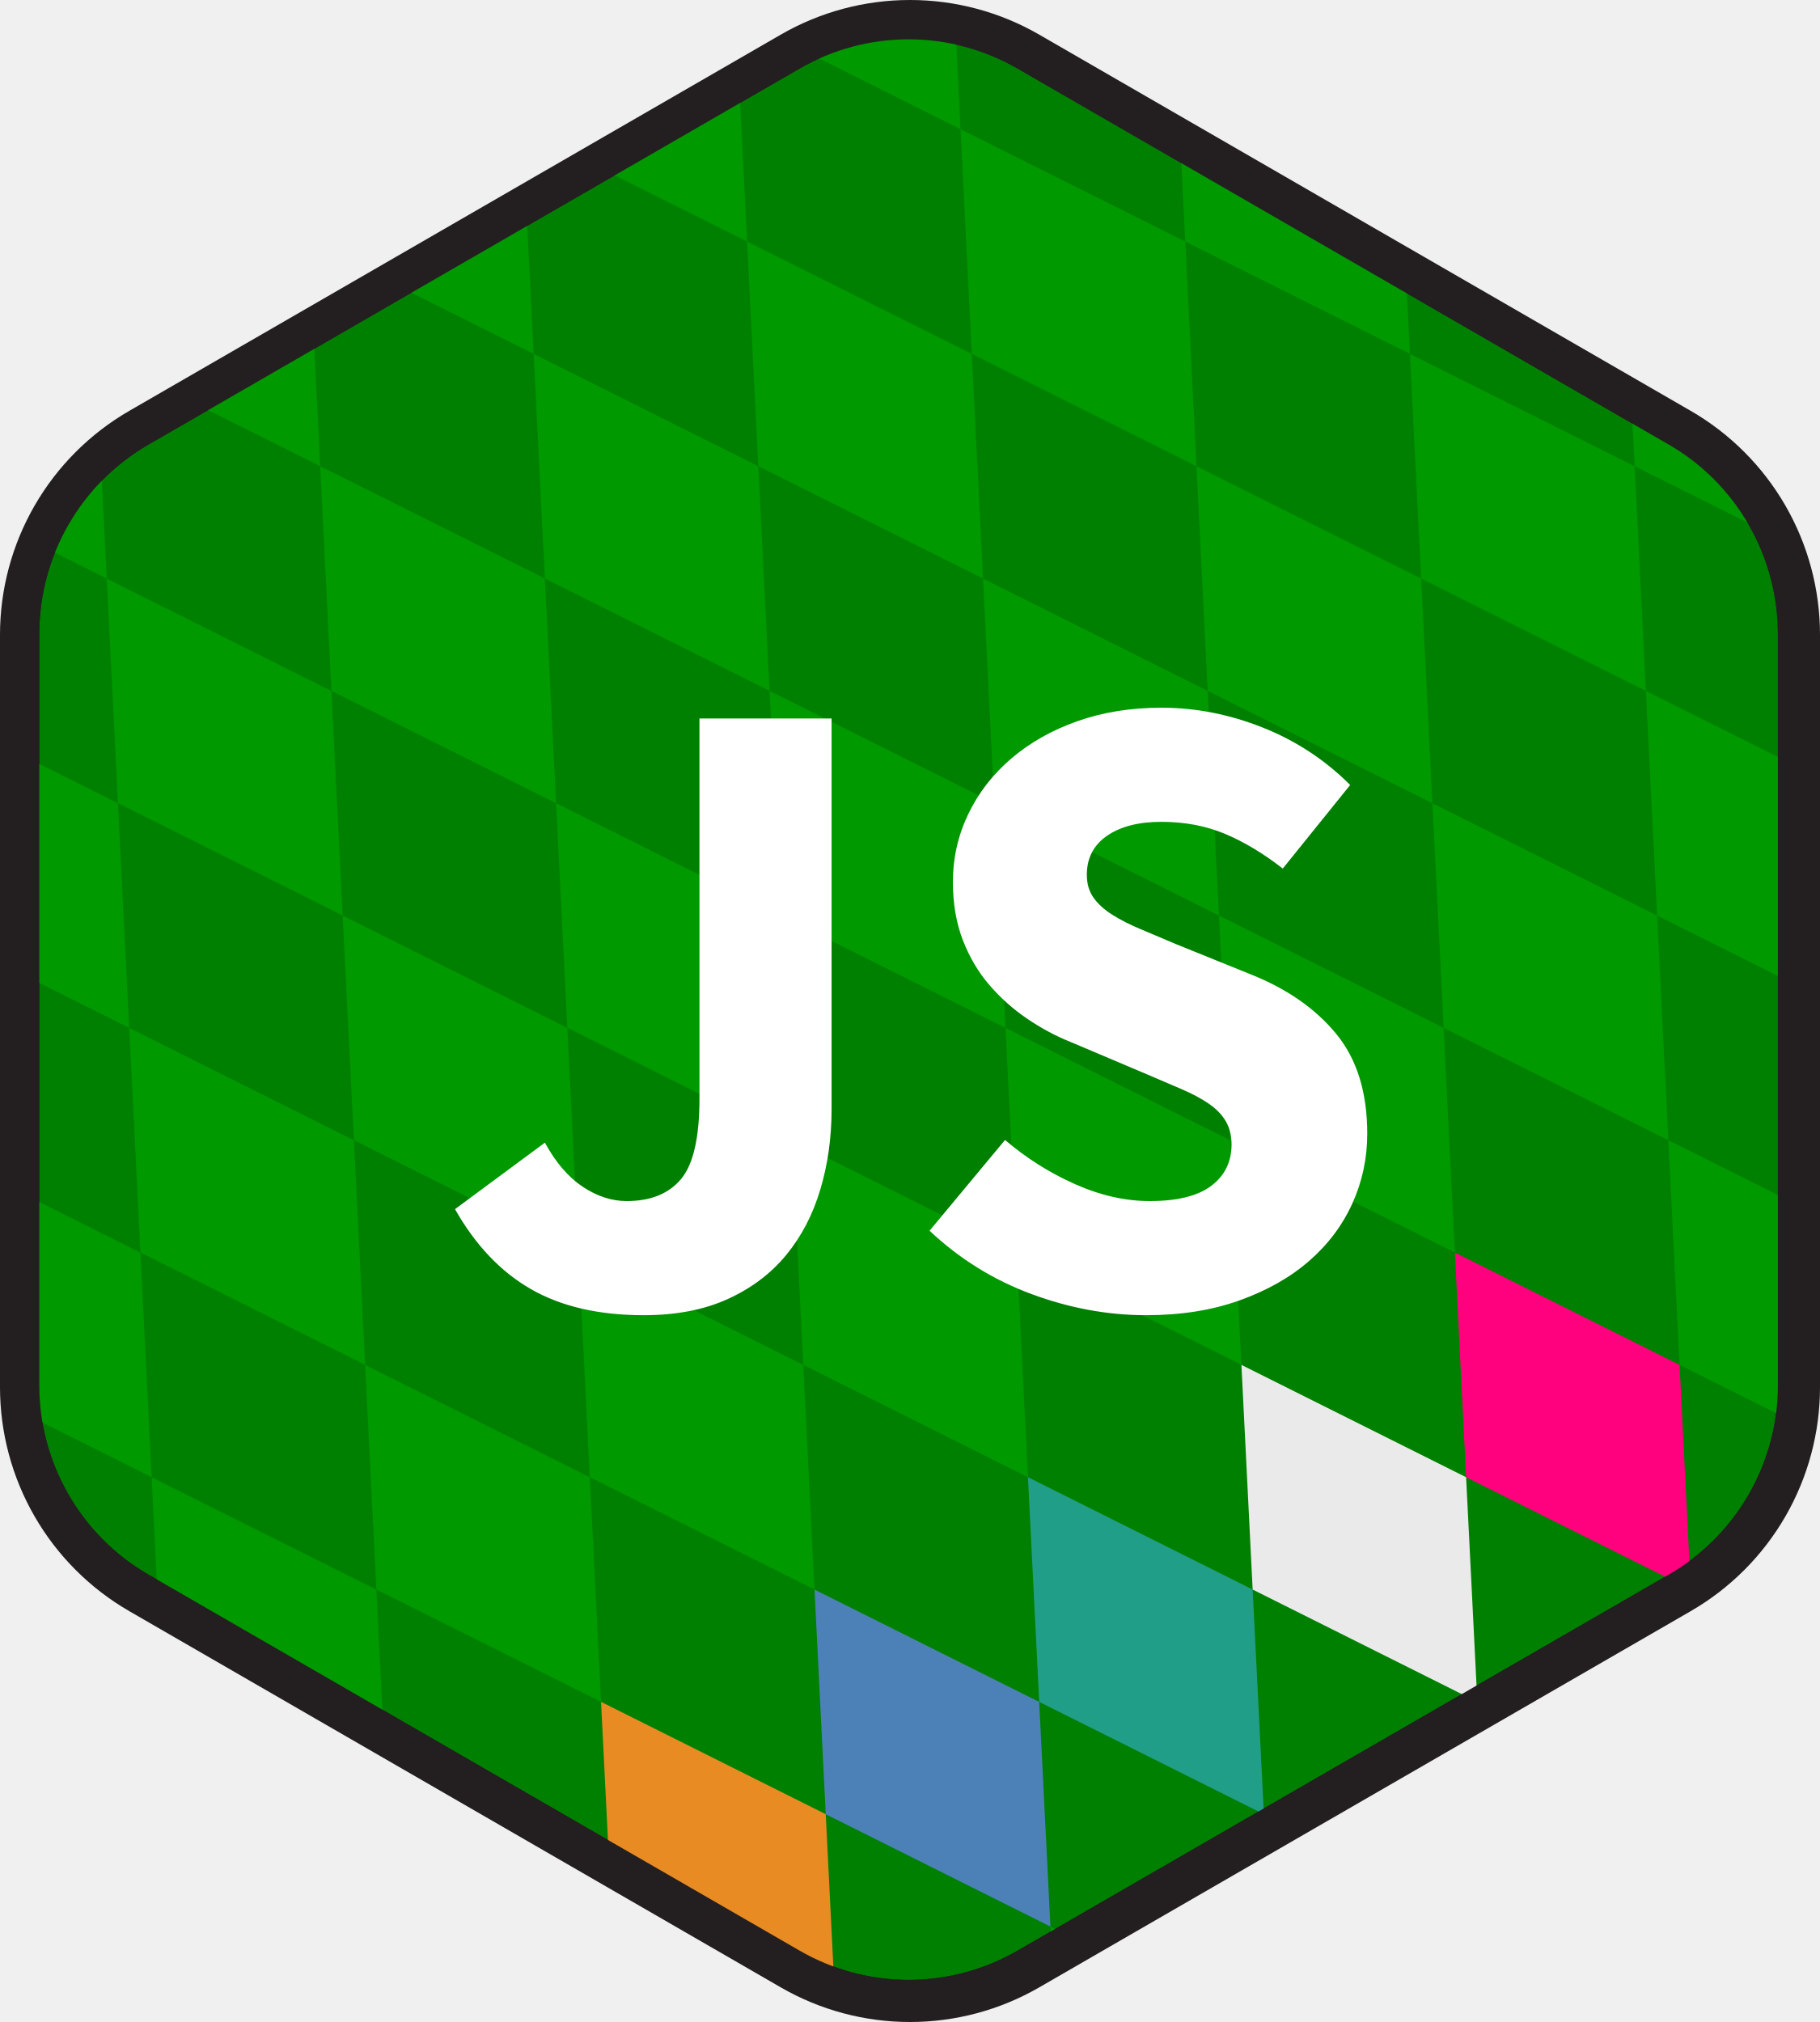
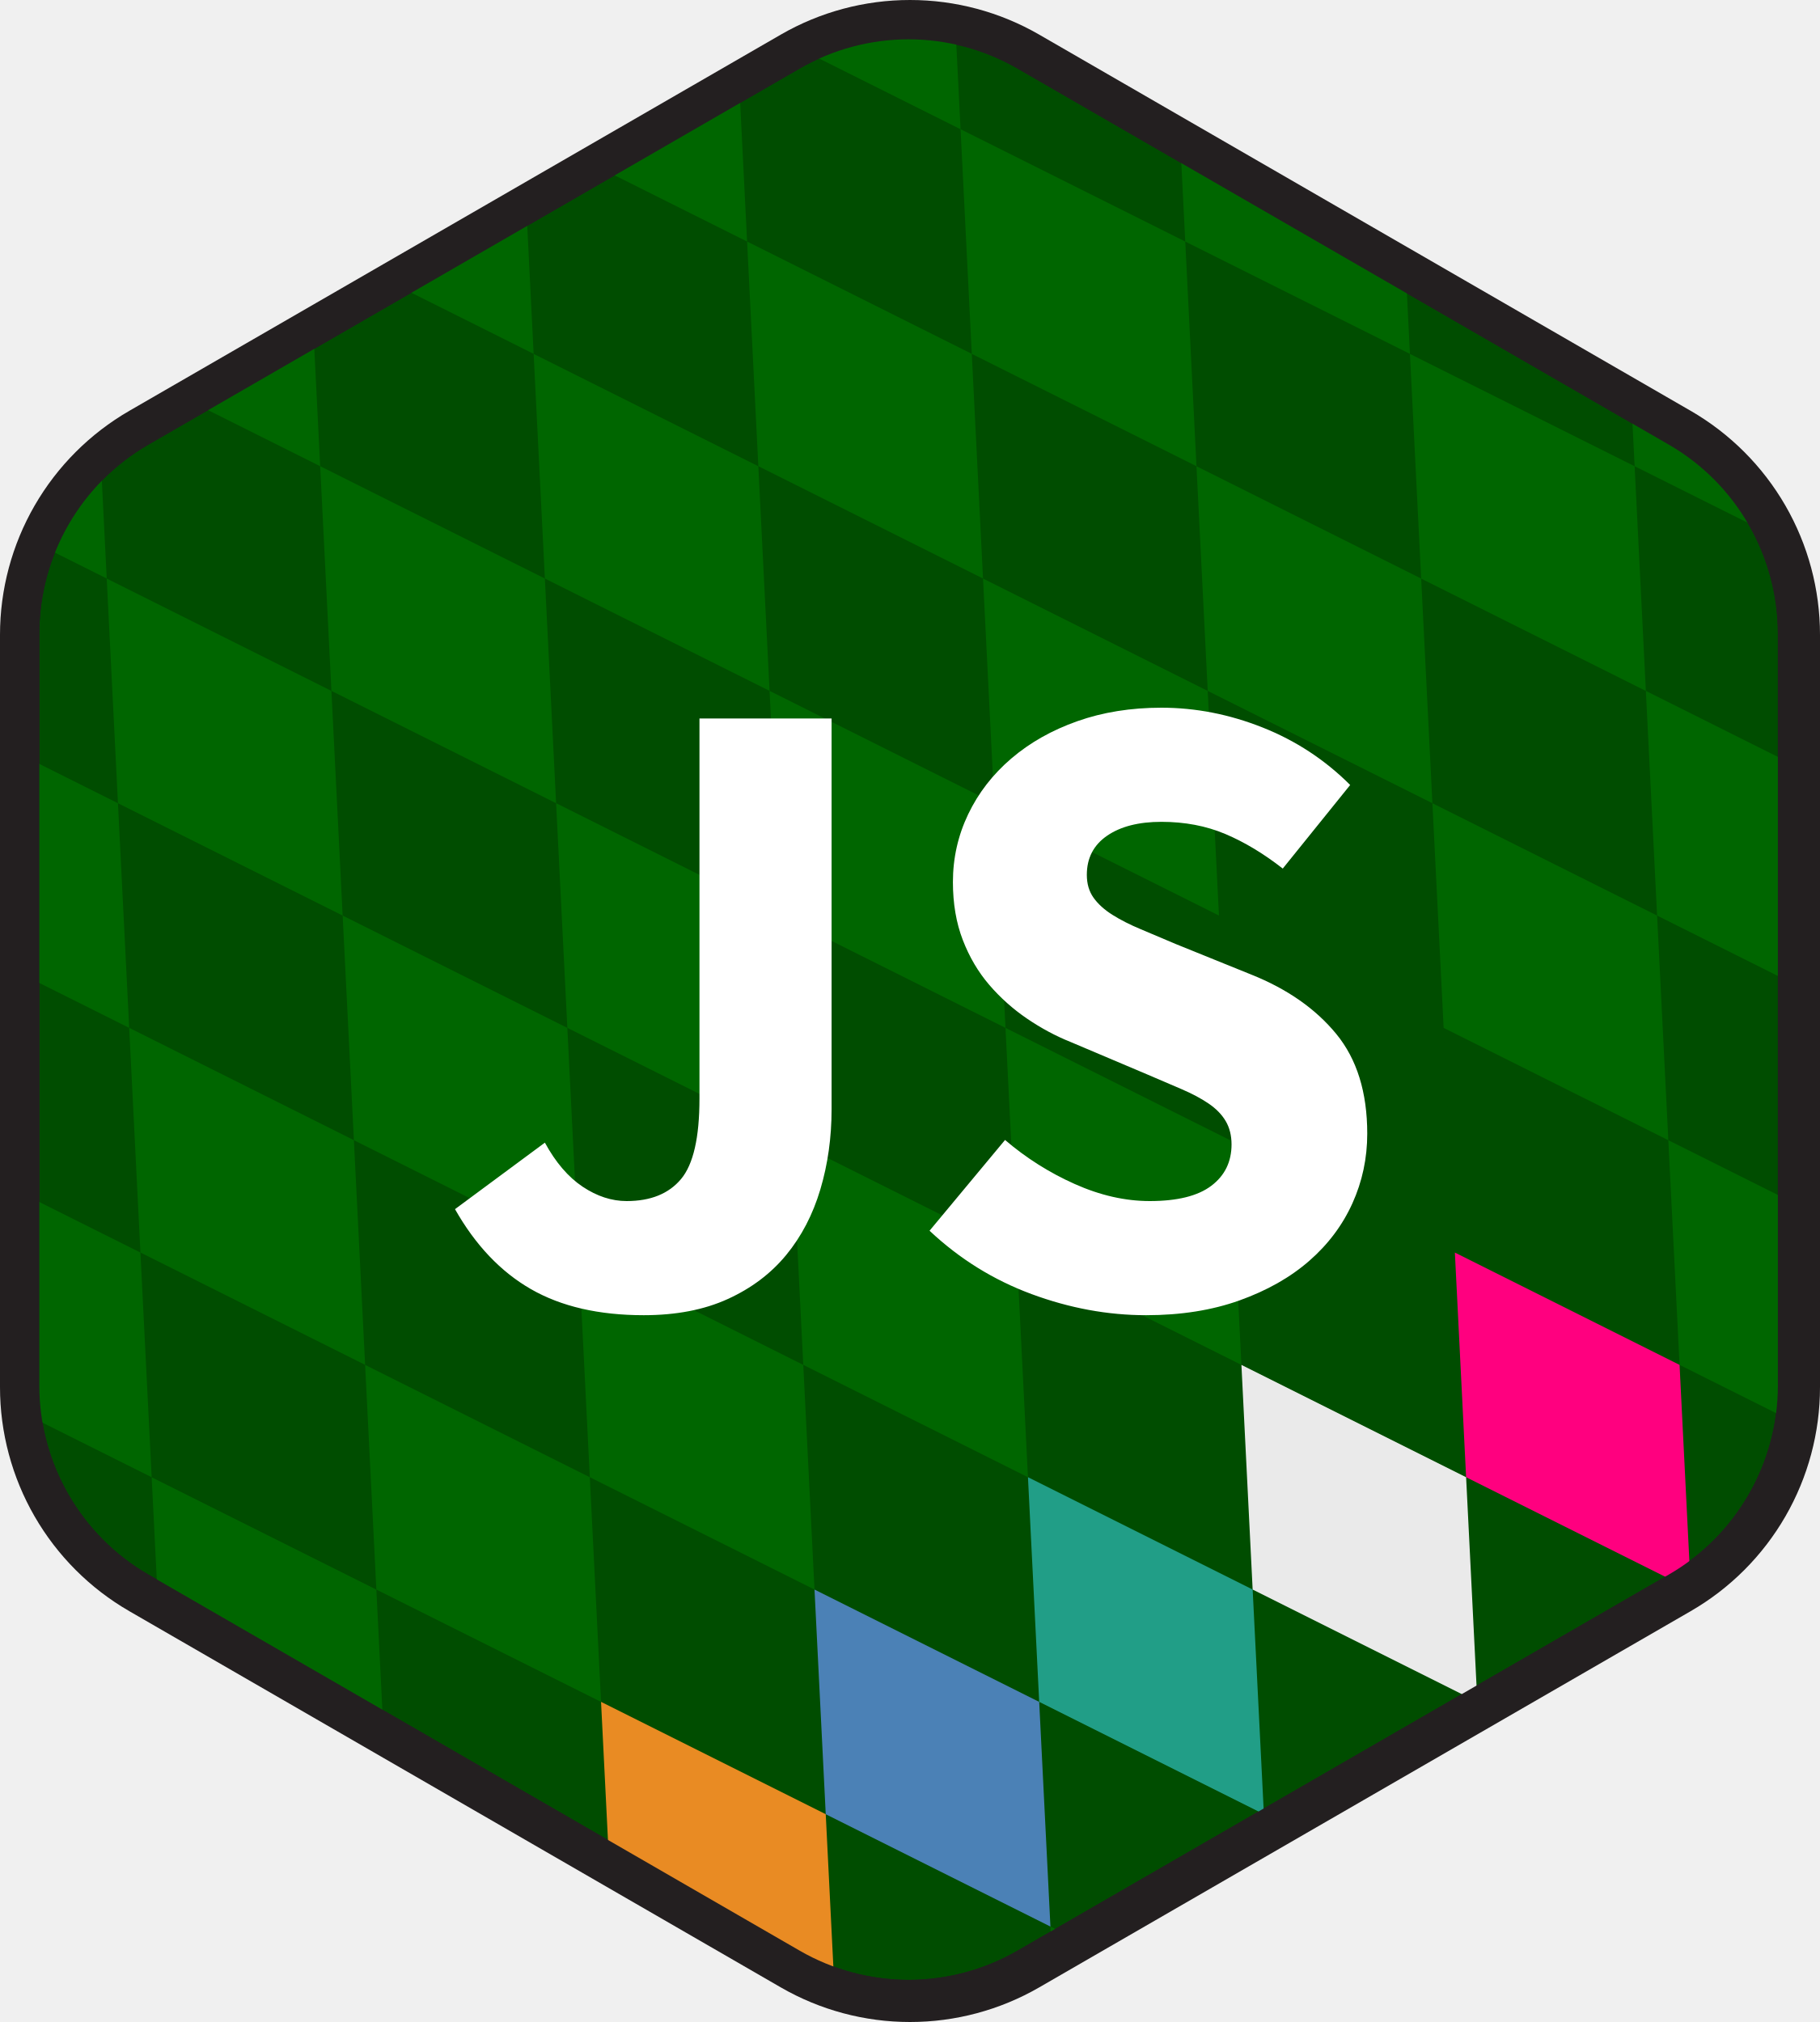
<svg xmlns="http://www.w3.org/2000/svg" width="324" height="360" viewBox="0 0 324 360" fill="none">
  <path fill-rule="evenodd" clip-rule="evenodd" d="M162 8.60717e-07C153.923 -0.002 145.988 2.125 138.995 6.166L23.02 73.146C16.02 77.19 10.207 83.005 6.166 90.008C2.125 97.01 -0.001 104.952 6.34591e-07 113.037V246.965C-0.001 255.049 2.126 262.992 6.166 269.994C10.207 276.996 16.02 282.811 23.02 286.855L138.995 353.835C145.988 357.875 153.923 360.002 162 360C170.078 360.002 178.013 357.875 185.007 353.834L300.982 286.854C307.982 282.81 313.795 276.994 317.835 269.992C321.876 262.99 324.002 255.047 324 246.963V113.036C324.002 104.952 321.875 97.01 317.835 90.007C313.794 83.005 307.982 77.19 300.982 73.146L185.007 6.167C178.013 2.126 170.078 -0.001 162 8.60717e-07Z" fill="#231F20" />
  <mask id="mask0_18_369" style="mask-type:alpha" maskUnits="userSpaceOnUse" x="7" y="7" width="310" height="346">
-     <path d="M161.75 7.001C168.555 7.005 175.24 8.797 181.134 12.198L297.109 79.178C309.071 86.087 316.501 98.964 316.501 112.786V246.714C316.501 260.536 309.071 273.414 297.109 280.322L181.134 347.302C175.24 350.705 168.555 352.497 161.75 352.5C154.945 352.497 148.261 350.705 142.368 347.303L26.393 280.323C14.43 273.413 7 260.536 7 246.714V112.786C7 98.964 14.43 86.086 26.394 79.178L142.369 12.198C148.262 8.797 154.946 7.004 161.75 7" fill="#008000" />
+     <path d="M161.75 7.001C168.555 7.005 175.24 8.797 181.134 12.198L297.109 79.178C309.071 86.087 316.501 98.964 316.501 112.786V246.714C316.501 260.536 309.071 273.414 297.109 280.322L181.134 347.302C175.24 350.705 168.555 352.497 161.75 352.5C154.945 352.497 148.261 350.705 142.368 347.303L26.393 280.323C14.43 273.413 7 260.536 7 246.714V112.786C7 98.964 14.43 86.086 26.394 79.178L142.369 12.198C148.262 8.797 154.946 7.004 161.75 7" fill="#004d00" />
  </mask>
  <g mask="url(#mask0_18_369)">
-     <path d="M161.75 7.001C168.555 7.005 175.24 8.797 181.134 12.198L297.109 79.178C309.071 86.087 316.501 98.964 316.501 112.786V246.714C316.501 260.536 309.071 273.414 297.109 280.322L181.134 347.302C175.24 350.705 168.555 352.497 161.75 352.5C154.945 352.497 148.261 350.705 142.368 347.303L26.393 280.323C14.43 273.413 7 260.536 7 246.714V112.786C7 98.964 14.43 86.086 26.394 79.178L142.369 12.198C148.262 8.797 154.946 7.004 161.75 7" fill="#008000" />
-     <path d="M101 183L99 143L139 163L141 203L101 183Z" fill="#009900" />
-     <path d="M139 163.008L137 123.008L177 143.008L179 183.008L139 163.008Z" fill="#009900" />
-     <path d="M97 103.008L95 63.008L135 83.008L137 123.008L97 103.008Z" fill="#009900" />
-     <path d="M59 123.008L57 83.008L97 103.008L99 143.008L59 123.008Z" fill="#009900" />
-     <path d="M219 203L217 163L257 183L259 223L219 203Z" fill="#009900" />
-     <path d="M257 183.008L255 143.008L295 163.008L297 203.008L257 183.008Z" fill="#009900" />
-     <path d="M215 123.008L213 83.008L253 103.008L255 143.008L215 123.008Z" fill="#009900" />
-     <path d="M177 143.008L175 103.008L215 123.008L217 163.008L177 143.008Z" fill="#009900" />
-     <path d="M189 383L187 343L227 363L229 403L189 383Z" fill="#009900" />
-     <path d="M227 363.008L225 323.008L265 343.008L267 383.008L227 363.008Z" fill="#009900" />
-     <path d="M265 343L263 303L303 323L305 363L265 343Z" fill="#009900" />
-     <path d="M303 323.008L301 283.008L341 303.008L343 343.008L303 323.008Z" fill="#009900" />
-     <path d="M-21 83L-23 43L17 63L19 103L-21 83Z" fill="#009900" />
-     <path d="M17 63.008L15 23.008L55 43.008L57 83.008L17 63.008Z" fill="#009900" />
-     <path d="M55 43L53 3L93 23L95 63L55 43Z" fill="#009900" />
-     <path d="M-25 3.017L-27 -36.983L13 -16.983L15 23.017L-25 3.017Z" fill="#009900" />
-     <path d="M93 23.009L91 -16.991L131 3.008L133 43.008L93 23.009Z" fill="#009900" />
-     <path d="M181 223.008L179 183.008L219 203.008L221 243.008L181 223.008Z" fill="#009900" />
-     <path d="M143 243.008L141 203.008L181 223.008L183 263.008L143 243.008Z" fill="#009900" />
-     <path d="M135 83L133 43L173 63L175 103L135 83Z" fill="#009900" />
-     <path d="M173 63.008L171 23.008L211 43.008L213 83.008L173 63.008Z" fill="#009900" />
-     <path d="M131 3.008L129 -36.992L169 -16.991L171 23.009L131 3.008Z" fill="#009900" />
-     <path d="M25 223L23 183L63 203L65 243L25 223Z" fill="#009900" />
-     <path d="M63 203.008L61 163.008L101 183.008L103 223.008L63 203.008Z" fill="#009900" />
-     <path d="M21 143.008L19 103.008L59 123.008L61 163.008L21 143.008Z" fill="#009900" />
-     <path d="M-17 163.008L-19 123.008L21 143.008L23 183.008L-17 163.008Z" fill="#009900" />
-     <path d="M105 263.008L103 223.008L143 243.008L145 283.008L105 263.008Z" fill="#009900" />
-     <path d="M67 283.008L65 243.008L105 263.008L107 303.008L67 283.008Z" fill="#009900" />
-     <path d="M-13 243.008L-15 203.008L25 223.008L27 263.008L-13 243.008Z" fill="#009900" />
-     <path d="M71 363.008L69 323.008L109 343.008L111 383.008L71 363.008Z" fill="#009900" />
-     <path d="M29 303.017L27 263.017L67 283.017L69 323.017L29 303.017Z" fill="#009900" />
-     <path d="M211 43.008L209 3.008L249 23.008L251 63.008L211 43.008Z" fill="#009900" />
-     <path d="M295 163.008L293 123.008L333 143.008L335 183.008L295 163.008Z" fill="#009900" />
-     <path d="M291 83.008L289 43.008L329 63.008L331 103.008L291 83.008Z" fill="#009900" />
-     <path d="M253 103.017L251 63.017L291 83.017L293 123.017L253 103.017Z" fill="#009900" />
-     <path d="M249 23.017L247 -16.983L287 3.017L289 43.017L249 23.017Z" fill="#009900" />
-     <path d="M299 243.008L297 203.008L337 223.008L339 263.008L299 243.008Z" fill="#009900" />
+     <path d="M161.75 7.001C168.555 7.005 175.24 8.797 181.134 12.198L297.109 79.178C309.071 86.087 316.501 98.964 316.501 112.786V246.714C316.501 260.536 309.071 273.414 297.109 280.322L181.134 347.302C175.24 350.705 168.555 352.497 161.75 352.5C154.945 352.497 148.261 350.705 142.368 347.303L26.393 280.323C14.43 273.413 7 260.536 7 246.714V112.786C7 98.964 14.43 86.086 26.394 79.178L142.369 12.198C148.262 8.797 154.946 7.004 161.75 7" fill="#004d00" />
+     <path d="M101 183L99 143L139 163L141 203L101 183Z" fill="#006600" />
+     <path d="M139 163.008L137 123.008L177 143.008L179 183.008L139 163.008Z" fill="#006600" />
+     <path d="M97 103.008L95 63.008L135 83.008L137 123.008L97 103.008Z" fill="#006600" />
+     <path d="M59 123.008L57 83.008L97 103.008L99 143.008L59 123.008Z" fill="#006600" />
+     <path d="M219 203L217 163L257 183L259 223L219 203Z" fill="#004d00" />
+     <path d="M257 183.008L255 143.008L295 163.008L297 203.008L257 183.008Z" fill="#006600" />
+     <path d="M215 123.008L213 83.008L253 103.008L255 143.008L215 123.008Z" fill="#006600" />
+     <path d="M177 143.008L175 103.008L215 123.008L217 163.008L177 143.008Z" fill="#006600" />
+     <path d="M189 383L187 343L227 363L229 403L189 383Z" fill="#006600" />
+     <path d="M227 363.008L225 323.008L265 343.008L267 383.008L227 363.008Z" fill="#006600" />
+     <path d="M265 343L263 303L303 323L305 363L265 343Z" fill="#006600" />
+     <path d="M303 323.008L301 283.008L341 303.008L343 343.008L303 323.008Z" fill="#006600" />
+     <path d="M-21 83L-23 43L17 63L19 103L-21 83Z" fill="#006600" />
+     <path d="M17 63.008L15 23.008L55 43.008L57 83.008L17 63.008Z" fill="#006600" />
+     <path d="M55 43L53 3L93 23L95 63L55 43Z" fill="#006600" />
+     <path d="M-25 3.017L-27 -36.983L13 -16.983L15 23.017L-25 3.017Z" fill="#006600" />
+     <path d="M93 23.009L91 -16.991L131 3.008L133 43.008L93 23.009Z" fill="#006600" />
+     <path d="M181 223.008L179 183.008L219 203.008L221 243.008L181 223.008Z" fill="#006600" />
+     <path d="M143 243.008L141 203.008L181 223.008L183 263.008L143 243.008Z" fill="#006600" />
+     <path d="M135 83L133 43L173 63L175 103L135 83Z" fill="#006600" />
+     <path d="M173 63.008L171 23.008L211 43.008L213 83.008L173 63.008Z" fill="#006600" />
+     <path d="M131 3.008L129 -36.992L169 -16.991L171 23.009L131 3.008Z" fill="#006600" />
+     <path d="M25 223L23 183L63 203L65 243L25 223Z" fill="#006600" />
+     <path d="M63 203.008L61 163.008L101 183.008L103 223.008L63 203.008Z" fill="#006600" />
+     <path d="M21 143.008L19 103.008L59 123.008L61 163.008L21 143.008Z" fill="#006600" />
+     <path d="M-17 163.008L-19 123.008L21 143.008L23 183.008L-17 163.008Z" fill="#006600" />
+     <path d="M105 263.008L103 223.008L143 243.008L145 283.008L105 263.008Z" fill="#006600" />
+     <path d="M67 283.008L65 243.008L105 263.008L107 303.008L67 283.008Z" fill="#006600" />
+     <path d="M-13 243.008L-15 203.008L25 223.008L27 263.008L-13 243.008Z" fill="#006600" />
+     <path d="M71 363.008L69 323.008L109 343.008L111 383.008L71 363.008Z" fill="#006600" />
+     <path d="M29 303.017L27 263.017L67 283.017L69 323.017L29 303.017Z" fill="#006600" />
+     <path d="M211 43.008L209 3.008L249 23.008L251 63.008L211 43.008Z" fill="#006600" />
+     <path d="M295 163.008L293 123.008L333 143.008L335 183.008L295 163.008Z" fill="#006600" />
+     <path d="M291 83.008L289 43.008L329 63.008L331 103.008L291 83.008Z" fill="#006600" />
+     <path d="M253 103.017L251 63.017L291 83.017L293 123.017L253 103.017Z" fill="#006600" />
+     <path d="M249 23.017L247 -16.983L287 3.017L289 43.017L249 23.017Z" fill="#006600" />
+     <path d="M299 243.008L297 203.008L337 223.008L339 263.008L299 243.008Z" fill="#006600" />
    <path d="M261 263.008L259 223.008L299 243.008L301 283.008L261 263.008Z" fill="#FF007F" />
    <path d="M223 283.008L221 243.008L261 263.008L263 303.008L223 283.008Z" fill="#EAEAEA" />
    <path d="M185 303L183 263L223 283L225 323L185 303Z" fill="#219E87" />
    <path d="M147 323.008L145 283.008L185 303.008L187 343.008L147 323.008Z" fill="#4B81B6" />
    <path d="M109 343L107 303L147 323L149 363L109 343Z" fill="#E98B23" />
  </g>
  <path d="M114.6 234.16C120.36 234.16 125.347 233.2 129.56 231.28C133.773 229.36 137.24 226.747 139.96 223.44C142.68 220.133 144.707 216.24 146.04 211.76C147.373 207.28 148.04 202.533 148.04 197.52V127.92H124.52V195.6C124.52 202.533 123.427 207.307 121.24 209.92C119.053 212.533 115.827 213.84 111.56 213.84C108.893 213.84 106.28 212.987 103.72 211.28C101.16 209.573 98.92 206.96 97 203.44L81 215.28C84.627 221.68 89.133 226.427 94.52 229.52C99.907 232.613 106.6 234.16 114.6 234.16ZM204.04 234.16C210.227 234.16 215.773 233.28 220.68 231.52C225.587 229.76 229.72 227.413 233.08 224.48C236.44 221.547 239 218.133 240.76 214.24C242.52 210.347 243.4 206.213 243.4 201.84C243.4 194.48 241.56 188.56 237.88 184.08C234.2 179.6 229.16 176.08 222.76 173.52L209.32 168.08C207.08 167.12 205 166.24 203.08 165.44C201.16 164.64 199.48 163.787 198.04 162.88C196.6 161.973 195.48 160.96 194.68 159.84C193.88 158.72 193.48 157.36 193.48 155.76C193.48 152.773 194.68 150.453 197.08 148.8C199.48 147.147 202.707 146.32 206.76 146.32C210.92 146.32 214.707 147.04 218.12 148.48C221.533 149.92 224.947 151.973 228.36 154.64L240.36 139.76C235.88 135.28 230.68 131.867 224.76 129.52C218.84 127.173 212.84 126 206.76 126C201.32 126 196.333 126.8 191.8 128.4C187.267 130 183.347 132.213 180.04 135.04C176.733 137.867 174.173 141.173 172.36 144.96C170.547 148.747 169.64 152.773 169.64 157.04C169.64 160.88 170.227 164.32 171.4 167.36C172.573 170.4 174.147 173.067 176.12 175.36C178.086 177.647 180.346 179.664 182.84 181.36C185.347 183.067 187.933 184.453 190.6 185.52L204.2 191.28L210.36 193.92C212.227 194.72 213.827 195.573 215.16 196.48C216.493 197.387 217.507 198.427 218.2 199.6C218.893 200.773 219.24 202.16 219.24 203.76C219.24 206.853 218.04 209.307 215.64 211.12C213.24 212.933 209.587 213.84 204.68 213.84C200.307 213.84 195.853 212.827 191.32 210.8C186.829 208.8 182.652 206.159 178.92 202.96L165.48 219.12C170.813 224.133 176.867 227.893 183.64 230.4C190.413 232.907 197.213 234.16 204.04 234.16Z" fill="#fff" />
</svg>
